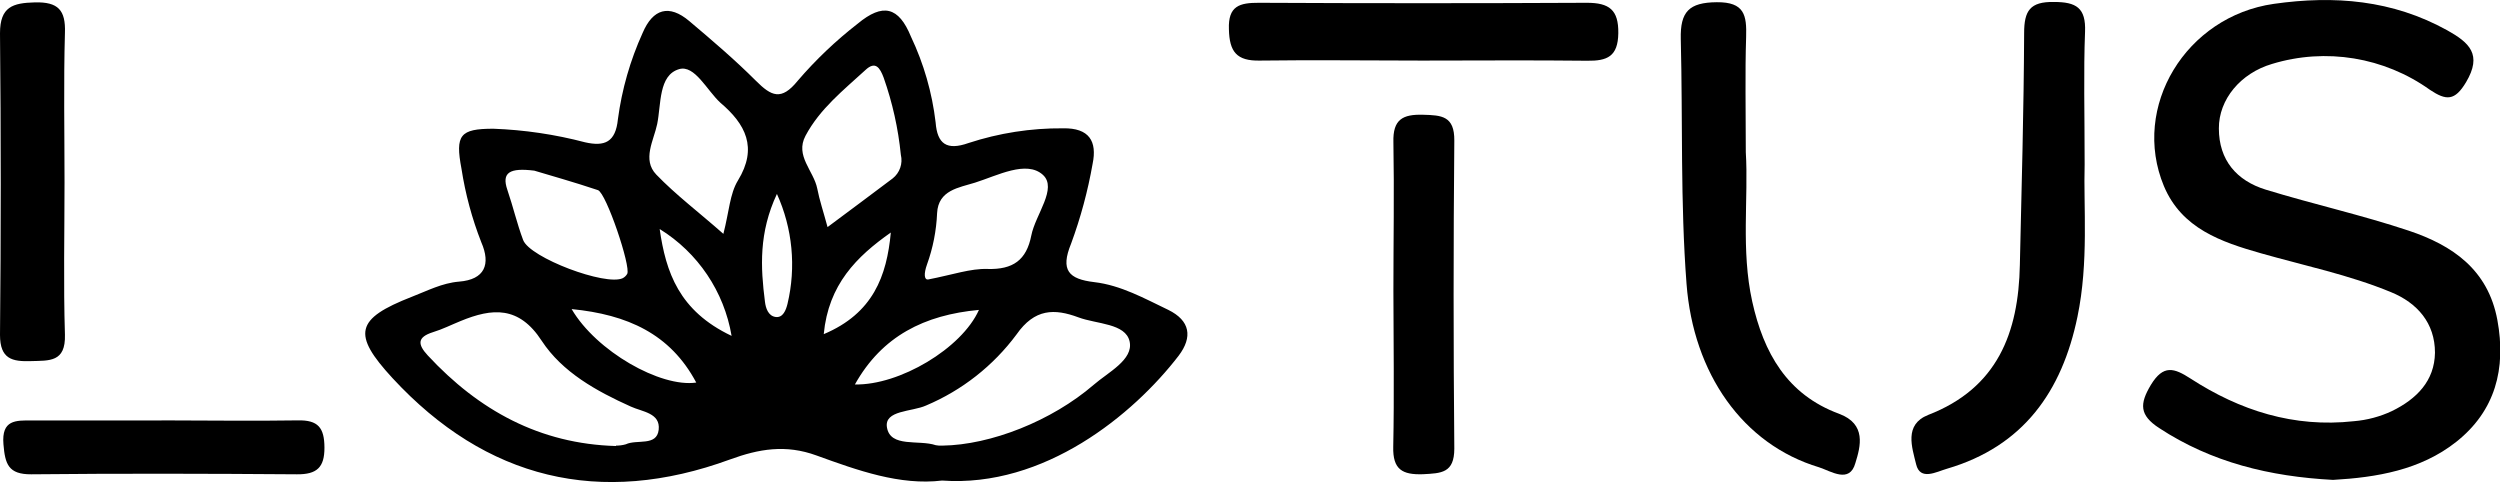
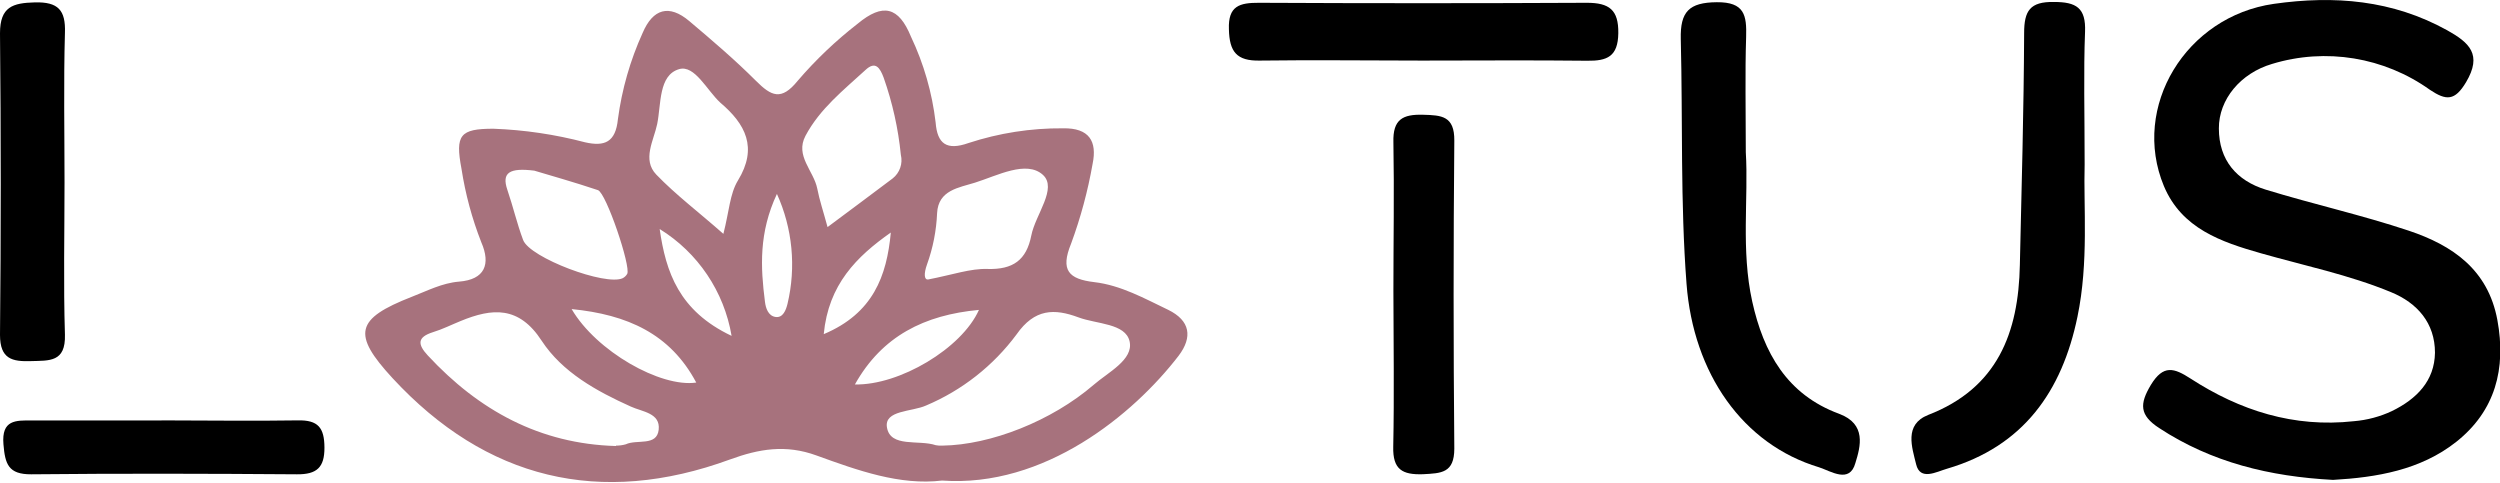
<svg xmlns="http://www.w3.org/2000/svg" viewBox="0 0 304.13 58.64">
  <g id="Capa_2" data-name="Capa 2">
    <g id="Capa_1-2" data-name="Capa 1">
-       <path d="M114.6,58.46c-5.11.62-10.25-1.23-15.27-3.05-3.75-1.37-7-.8-10.51.48C73,61.69,59.11,58.29,47.75,46c-4.94-5.36-4.53-7.21,2.36-9.9,1.87-.72,3.66-1.67,5.74-1.84,3.13-.25,3.87-2.11,2.7-4.79a42.06,42.06,0,0,1-2.41-8.94c-.78-4.12-.18-4.87,3.88-4.87a51.26,51.26,0,0,1,11.15,1.65c2.38.54,3.72,0,4-2.81A37.32,37.32,0,0,1,78.18,4c1.25-2.93,3.21-3.52,5.68-1.43,2.77,2.34,5.54,4.7,8.1,7.26,1.87,1.87,3.08,2.47,5.08,0a50,50,0,0,1,7.29-6.94c3.08-2.56,5-2.07,6.49,1.57a33.48,33.48,0,0,1,3,10.43c.2,2.62,1.35,3.45,4,2.51a36,36,0,0,1,11.5-1.79c3.2-.06,4.16,1.59,3.6,4.31a56.19,56.19,0,0,1-2.62,9.72c-1.33,3.25-.29,4.31,2.81,4.68,3.26.38,6.13,2,9,3.37,2.68,1.31,3,3.31,1.27,5.59C137.88,50.43,127.06,59.35,114.6,58.46Zm.05-4.25c5.87-.08,13.29-3,18.39-7.39,1.77-1.54,4.87-3.06,4.38-5.28s-4-2.1-6.22-2.93c-2.93-1.09-5.33-1.08-7.54,2.08a26.57,26.57,0,0,1-11,8.64c-1.71.78-5.12.55-4.76,2.67.42,2.49,3.88,1.46,5.94,2.16A3.1,3.1,0,0,0,114.65,54.21Zm-39.71,0a4.17,4.17,0,0,0,1.19-.16c1.36-.64,3.77.28,4-1.77s-2-2.18-3.39-2.82c-4.2-1.89-8.33-4.18-10.84-8-2.77-4.26-6-4-9.88-2.4-1.11.45-2.2,1-3.35,1.35-1.93.61-1.88,1.48-.63,2.83C58.25,49.93,65.67,54,74.94,54.26ZM88,28.45c.7-2.7.78-4.87,1.77-6.49,2.45-4,.92-6.87-2.13-9.46C86,11,84.51,7.86,82.62,8.41c-2.52.73-2.18,4.27-2.67,6.67-.41,2-1.86,4.34-.11,6.16C82.22,23.71,85,25.8,88,28.45Zm12.64-.8c2.86-2.14,5.39-4,7.95-5.94a2.82,2.82,0,0,0,1-2.88,40.29,40.29,0,0,0-2.09-9.38c-.45-1.2-1-2.08-2.22-.93-2.66,2.44-5.55,4.72-7.29,8-1.3,2.44,1,4.25,1.43,6.42C99.69,24.35,100.17,25.75,100.68,27.65ZM112.91,34c3-.58,5.15-1.35,7.22-1.28,3.1.09,4.74-1.07,5.33-4.07.5-2.55,3.21-5.74,1.41-7.38-2-1.81-5.53.09-8.26.95-1.93.61-4.47.89-4.61,3.71a21,21,0,0,1-1.23,6.25C112.37,33.3,112.42,34.06,112.91,34ZM65,20.76c-3-.37-4,.22-3.28,2.33s1.17,4.11,1.92,6.11c.82,2.16,10.06,5.63,12.12,4.64a1.35,1.35,0,0,0,.54-.52c.48-.86-2.55-9.85-3.56-10.19C69.85,22.16,66.89,21.33,65,20.76ZM69.54,37.6c3,5.13,10.82,9.57,15.16,8.94C81.54,40.6,76.31,38.27,69.54,37.6ZM104,46.77c5.41.12,13-4.38,15.09-9.07C112.48,38.31,107.3,40.87,104,46.77ZM89,40.86a19,19,0,0,0-8.75-13C81,33.1,82.6,37.83,89,40.86Zm19.38-12.58c-4.17,2.93-7.6,6.33-8.17,12.37C106.22,38.12,107.88,33.58,108.37,28.28Zm-13.86-4.7c-2.22,4.74-2,8.93-1.46,13.14.09.73.38,1.71,1.29,1.84s1.27-.86,1.45-1.59A20.75,20.75,0,0,0,94.51,23.58Z" />
+       <path fill="#A7727D" d="M114.6,58.46c-5.11.62-10.25-1.23-15.27-3.05-3.75-1.37-7-.8-10.51.48C73,61.69,59.11,58.29,47.75,46c-4.94-5.36-4.53-7.21,2.36-9.9,1.87-.72,3.66-1.67,5.74-1.84,3.13-.25,3.87-2.11,2.7-4.79a42.06,42.06,0,0,1-2.41-8.94c-.78-4.12-.18-4.87,3.88-4.87a51.26,51.26,0,0,1,11.15,1.65c2.38.54,3.72,0,4-2.81A37.32,37.32,0,0,1,78.18,4c1.25-2.93,3.21-3.52,5.68-1.43,2.77,2.34,5.54,4.7,8.1,7.26,1.87,1.87,3.08,2.47,5.08,0a50,50,0,0,1,7.29-6.94c3.08-2.56,5-2.07,6.49,1.57a33.48,33.48,0,0,1,3,10.43c.2,2.62,1.35,3.45,4,2.51a36,36,0,0,1,11.5-1.79c3.2-.06,4.16,1.59,3.6,4.31a56.19,56.19,0,0,1-2.62,9.72c-1.33,3.25-.29,4.31,2.81,4.68,3.26.38,6.13,2,9,3.37,2.68,1.31,3,3.31,1.27,5.59C137.88,50.43,127.06,59.35,114.6,58.46Zm.05-4.25c5.87-.08,13.29-3,18.39-7.39,1.77-1.54,4.87-3.06,4.38-5.28s-4-2.1-6.22-2.93c-2.93-1.09-5.33-1.08-7.54,2.08a26.57,26.57,0,0,1-11,8.64c-1.71.78-5.12.55-4.76,2.67.42,2.49,3.88,1.46,5.94,2.16A3.1,3.1,0,0,0,114.65,54.21Zm-39.71,0a4.17,4.17,0,0,0,1.19-.16c1.36-.64,3.77.28,4-1.77s-2-2.18-3.39-2.82c-4.2-1.89-8.33-4.18-10.84-8-2.77-4.26-6-4-9.88-2.4-1.11.45-2.2,1-3.35,1.35-1.93.61-1.88,1.48-.63,2.83C58.25,49.93,65.67,54,74.94,54.26ZM88,28.45c.7-2.7.78-4.87,1.77-6.49,2.45-4,.92-6.87-2.13-9.46C86,11,84.51,7.86,82.62,8.41c-2.52.73-2.18,4.27-2.67,6.67-.41,2-1.86,4.34-.11,6.16C82.22,23.71,85,25.8,88,28.45Zm12.64-.8c2.86-2.14,5.39-4,7.95-5.94a2.82,2.82,0,0,0,1-2.88,40.29,40.29,0,0,0-2.09-9.38c-.45-1.2-1-2.08-2.22-.93-2.66,2.44-5.55,4.72-7.29,8-1.3,2.44,1,4.25,1.43,6.42C99.69,24.35,100.17,25.75,100.68,27.65ZM112.91,34c3-.58,5.15-1.35,7.22-1.28,3.1.09,4.74-1.07,5.33-4.07.5-2.55,3.21-5.74,1.41-7.38-2-1.81-5.53.09-8.26.95-1.93.61-4.47.89-4.61,3.71a21,21,0,0,1-1.23,6.25C112.37,33.3,112.42,34.06,112.91,34ZM65,20.76c-3-.37-4,.22-3.28,2.33s1.17,4.11,1.92,6.11c.82,2.16,10.06,5.63,12.12,4.64a1.35,1.35,0,0,0,.54-.52c.48-.86-2.55-9.85-3.56-10.19C69.85,22.16,66.89,21.33,65,20.76ZM69.54,37.6c3,5.13,10.82,9.57,15.16,8.94C81.54,40.6,76.31,38.27,69.54,37.6ZM104,46.77c5.41.12,13-4.38,15.09-9.07C112.48,38.31,107.3,40.87,104,46.77ZM89,40.86a19,19,0,0,0-8.75-13C81,33.1,82.6,37.83,89,40.86Zm19.38-12.58c-4.17,2.93-7.6,6.33-8.17,12.37C106.22,38.12,107.88,33.58,108.37,28.28Zm-13.86-4.7c-2.22,4.74-2,8.93-1.46,13.14.09.73.38,1.71,1.29,1.84s1.27-.86,1.45-1.59A20.75,20.75,0,0,0,94.51,23.58Z" />
      <path d="M283.82,58.38c-7.7-.41-14.77-2.12-21.16-6.31-2.4-1.57-2.39-2.93-1-5.25,1.52-2.49,2.82-2.06,4.82-.77,6,3.89,12.56,6,19.87,5.19A13.52,13.52,0,0,0,291,50c3-1.47,5.17-3.67,5.22-7.09,0-3.61-2.15-6.06-5.35-7.37-5.11-2.11-10.53-3.22-15.83-4.73-4.81-1.37-9.63-3-11.8-8.18C259.24,13,265.91,2,276.61.47,284-.58,291.05,0,297.7,3.68,300.41,5.19,302,6.63,300,10c-1.36,2.28-2.4,2.26-4.39.93a22,22,0,0,0-19.22-3.15c-3.8,1.12-6.48,4.3-6.46,7.85,0,3.85,2.16,6.35,5.7,7.44,5.77,1.77,11.7,3.09,17.42,5,5.28,1.77,9.62,4.71,10.76,10.86,1.1,5.94-.27,11.07-5,14.82C294.45,57.2,289.08,58.08,283.82,58.38Z" />
      <path d="M212.38,18.51c.34,5.57-.6,11.91.78,18.16S217.4,48,223.71,50.33c3.39,1.25,2.62,4,2,6-.7,2.53-2.94,1-4.41.52C212,54.06,206,45.42,205.17,34.53c-.76-9.93-.45-19.86-.7-29.78-.08-3.33,1-4.45,4.38-4.48s3.65,1.59,3.57,4.23C212.28,8.93,212.38,13.37,212.38,18.51Z" />
      <path d="M253.6,20c-.15,5.13.51,11.87-.87,18.52-1.88,9.1-6.59,15.78-15.87,18.5-1.31.38-3.27,1.5-3.76-.54s-1.5-4.82,1.46-6c8.44-3.26,11-10,11.16-18.26.21-9.39.48-18.79.52-28.19,0-2.72.71-3.84,3.63-3.79,2.7,0,3.9.7,3.78,3.63C253.46,8.78,253.6,13.62,253.6,20Z" />
      <path d="M7.85,22.17c0,6.18-.14,12.36.05,18.54C8,44.09,6,43.86,3.75,43.93S0,43.69,0,40.74Q.18,22.4,0,4.05C0,.81,1.56.36,4.24.29,7.07.22,8,1.22,7.9,4,7.73,10.07,7.85,16.12,7.85,22.17Z" />
      <path d="M173,7.37c-6.58,0-13.16-.09-19.74,0-2.83.06-3.7-1.08-3.76-3.81C149.39.71,150.8.33,153.17.34q19.94.1,39.87,0c2.73,0,3.87.85,3.83,3.7s-1.36,3.38-3.78,3.35C186.38,7.31,179.67,7.37,173,7.37Z" />
      <path d="M169.51,35.42c0-6,.11-12.08,0-18.12-.08-2.79,1.15-3.41,3.62-3.34,2.24.06,3.82.14,3.79,3.15q-.17,18.74,0,37.46c0,3-1.6,3-3.82,3.12-2.48.08-3.68-.55-3.61-3.34C169.62,48.05,169.52,41.73,169.51,35.42Z" />
      <path d="M19.65,51.14c5.52,0,11,.09,16.56,0,2.5-.06,3.25.9,3.26,3.31s-.92,3.27-3.34,3.25c-10.77-.08-21.55-.11-32.32,0C1,57.72.62,56.44.42,54.05c-.25-3,1.5-2.91,3.47-2.9H19.65Z" />
    </g>
  </g>
</svg>
